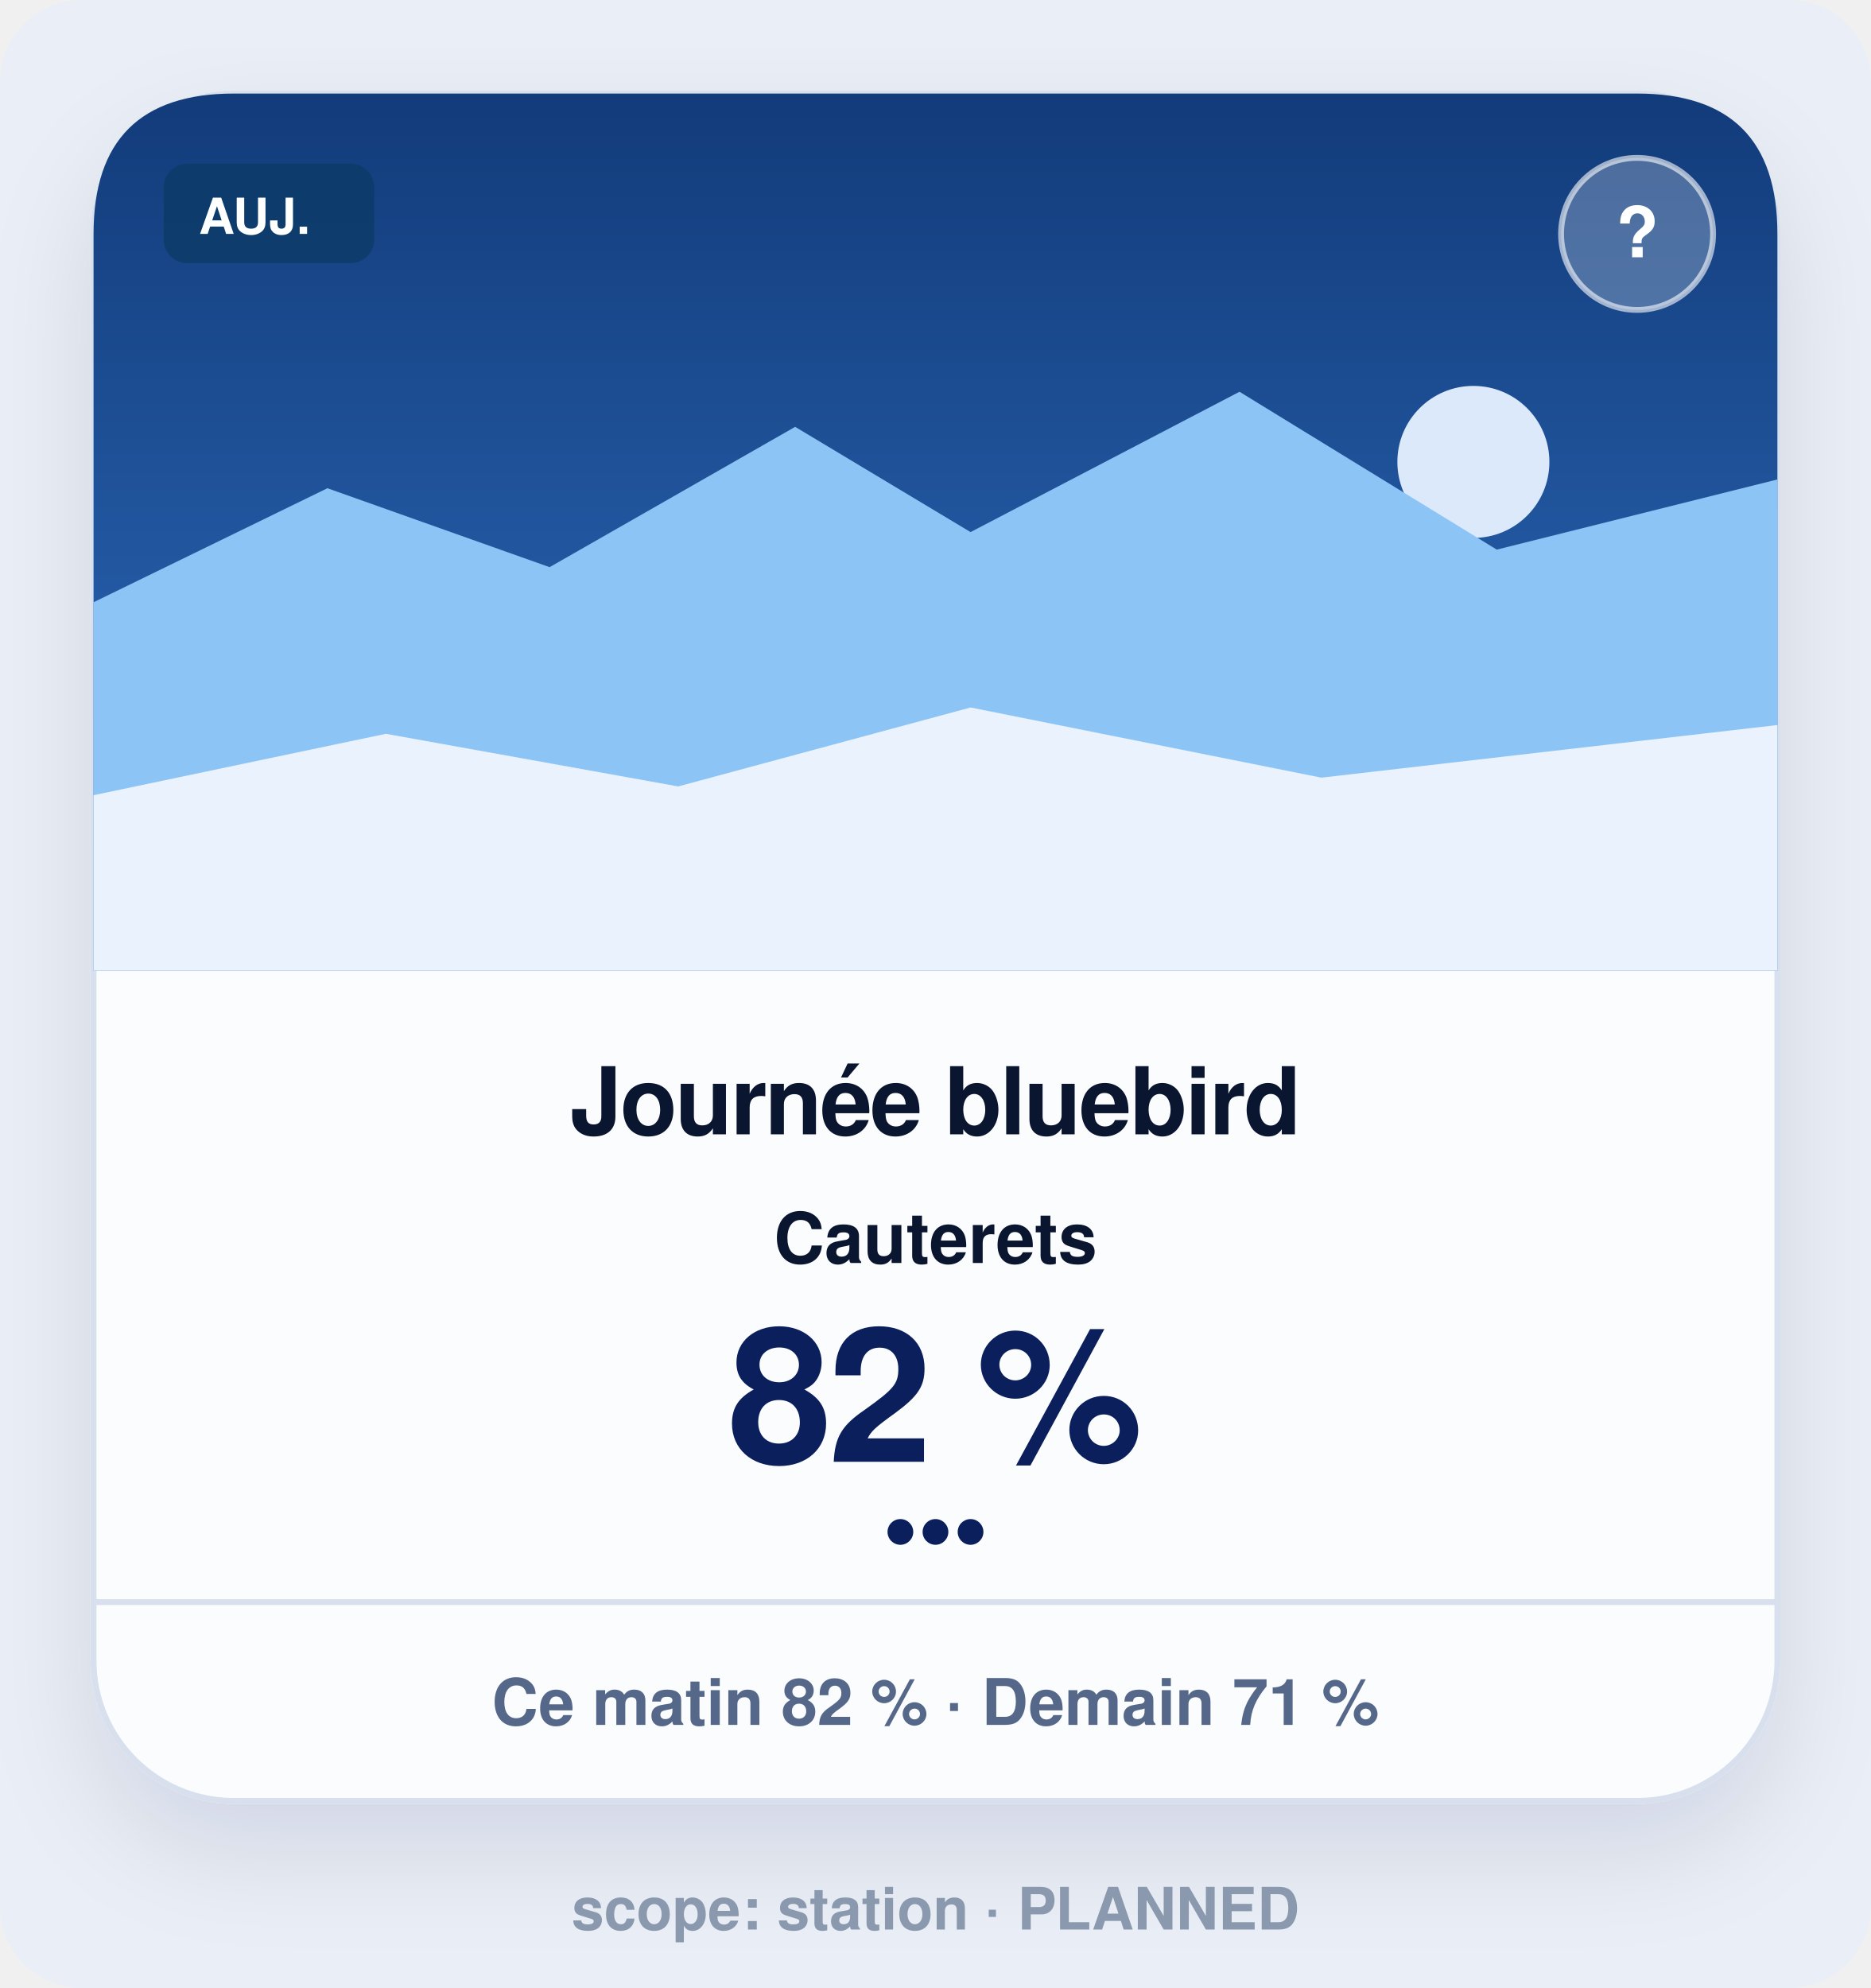
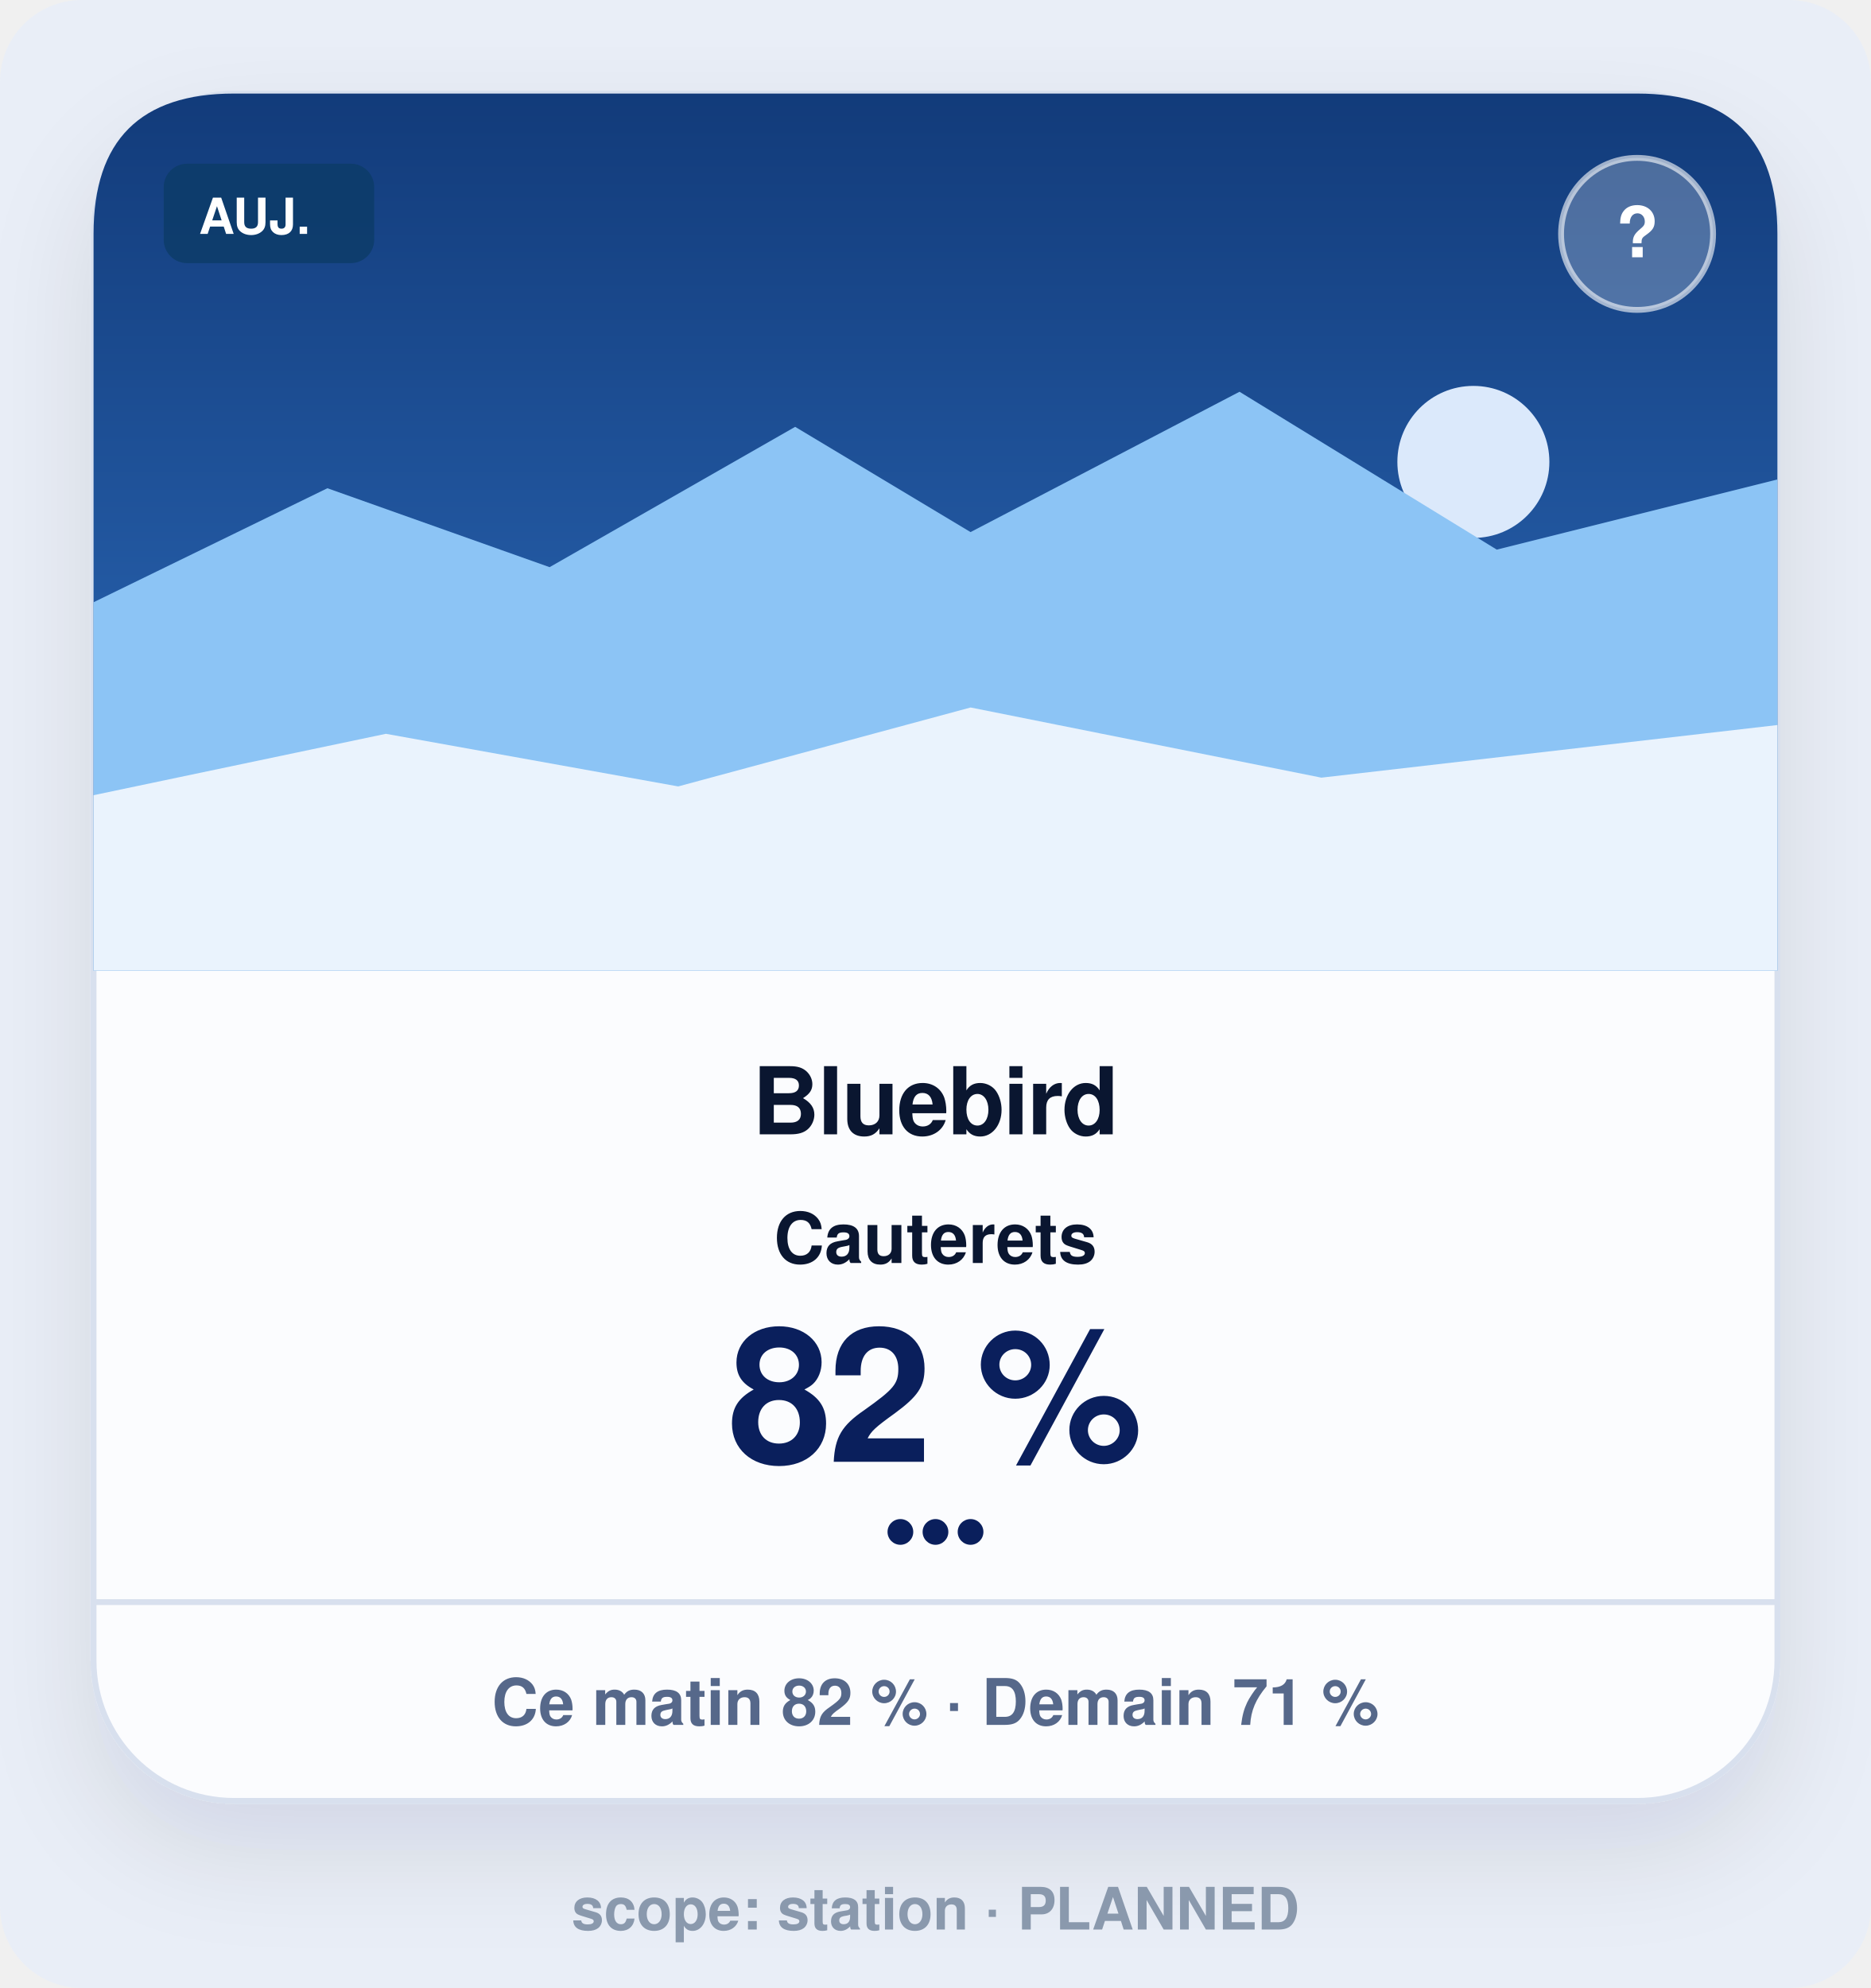
<svg xmlns="http://www.w3.org/2000/svg" width="320" height="340" viewBox="0 0 320 340" role="img" aria-label="scope: station">
  <rect width="320" height="340" rx="14" fill="#e9eef7" />
  <defs>
    <filter id="sh" x="-20%" y="-20%" width="140%" height="150%">
      <feDropShadow dx="0" dy="8" stdDeviation="9" flood-color="#0f172a" flood-opacity=".10" />
    </filter>
  </defs>
  <rect x="16" y="16" width="288" height="292" rx="24" fill="#fbfcfe" stroke="#d8e0ee" filter="url(#sh)" />
  <path d="M40,17 H280" stroke="#ffffff" stroke-width="1.5" />
  <defs>
    <clipPath id="c1">
      <path d="M16,166 V40 Q16,16 40,16 H280 Q304,16 304,40 V166 Z" />
    </clipPath>
  </defs>
  <defs>
    <linearGradient id="s2" x1="0" y1="0" x2="0" y2="1">
      <stop offset="0" stop-color="#123b7a" />
      <stop offset="1" stop-color="#2f6fc0" />
    </linearGradient>
  </defs>
  <g clip-path="url(#c1)">
    <rect x="16" y="16" width="288" height="150" fill="url(#s2)" />
    <circle cx="252" cy="79" r="13" fill="#dbe9fb" />
    <path d="M16,103 L56,83.5 L94,97 L136,73 L166,91 L212,67 L256,94 L304,82 V166 H16 Z" fill="#8cc4f5" />
    <path d="M16,136 L66,125.5 L116,134.5 L166,121 L226,133 L304,124 V166 H16 Z" fill="#eaf3fd" />
  </g>
  <circle cx="280" cy="40" r="13" fill="rgba(255,255,255,.24)" stroke="rgba(255,255,255,.6)" />
  <text x="280" y="44" font-family="Sora, 'Segoe UI', Helvetica, Arial, sans-serif" font-size="12" font-weight="700" fill="#fff" text-anchor="middle">?</text>
  <g>
    <rect x="28" y="28" width="36" height="17" rx="4" fill="#0b3b66" opacity="0.8" />
    <text x="34" y="40" font-family="Sora, 'Segoe UI', Helvetica, Arial, sans-serif" font-size="8.5" font-weight="800" fill="#fff" text-anchor="start">AUJ.</text>
  </g>
-   <text x="160" y="194" font-family="Sora, 'Segoe UI', Helvetica, Arial, sans-serif" font-size="16" font-weight="700" letter-spacing="-0.32" fill="#0a1630" text-anchor="middle">Journée bluebird</text>
+   <text x="160" y="194" font-family="Sora, 'Segoe UI', Helvetica, Arial, sans-serif" font-size="16" font-weight="700" letter-spacing="-0.32" fill="#0a1630" text-anchor="middle">Bluebird</text>
  <text x="160" y="216" font-family="Sora, 'Segoe UI', Helvetica, Arial, sans-serif" font-size="12" font-weight="600" fill="#0a1630" text-anchor="middle">Cauterets</text>
  <text x="160" y="250" font-family="Sora, 'Segoe UI', Helvetica, Arial, sans-serif" font-size="32" font-weight="700" letter-spacing="-0.64" fill="#0a1f5c" text-anchor="middle">82 %</text>
  <circle cx="154" cy="262" r="2.2" fill="#0a1f5c" />
  <circle cx="160" cy="262" r="2.2" fill="#0a1f5c" />
  <circle cx="166" cy="262" r="2.2" fill="#0a1f5c" />
  <line x1="16" y1="274" x2="304" y2="274" stroke="#d8e0ee" />
  <text x="160" y="295" font-family="Sora, 'Segoe UI', Helvetica, Arial, sans-serif" font-size="11" font-weight="600" fill="#56688a" text-anchor="middle">Ce matin 82 % · Demain 71 %</text>
  <text x="160" y="330" font-family="Sora, 'Segoe UI', Helvetica, Arial, sans-serif" font-size="10" font-weight="600" fill="#8a99ad" text-anchor="middle">scope: station  ·  PLANNED</text>
</svg>
